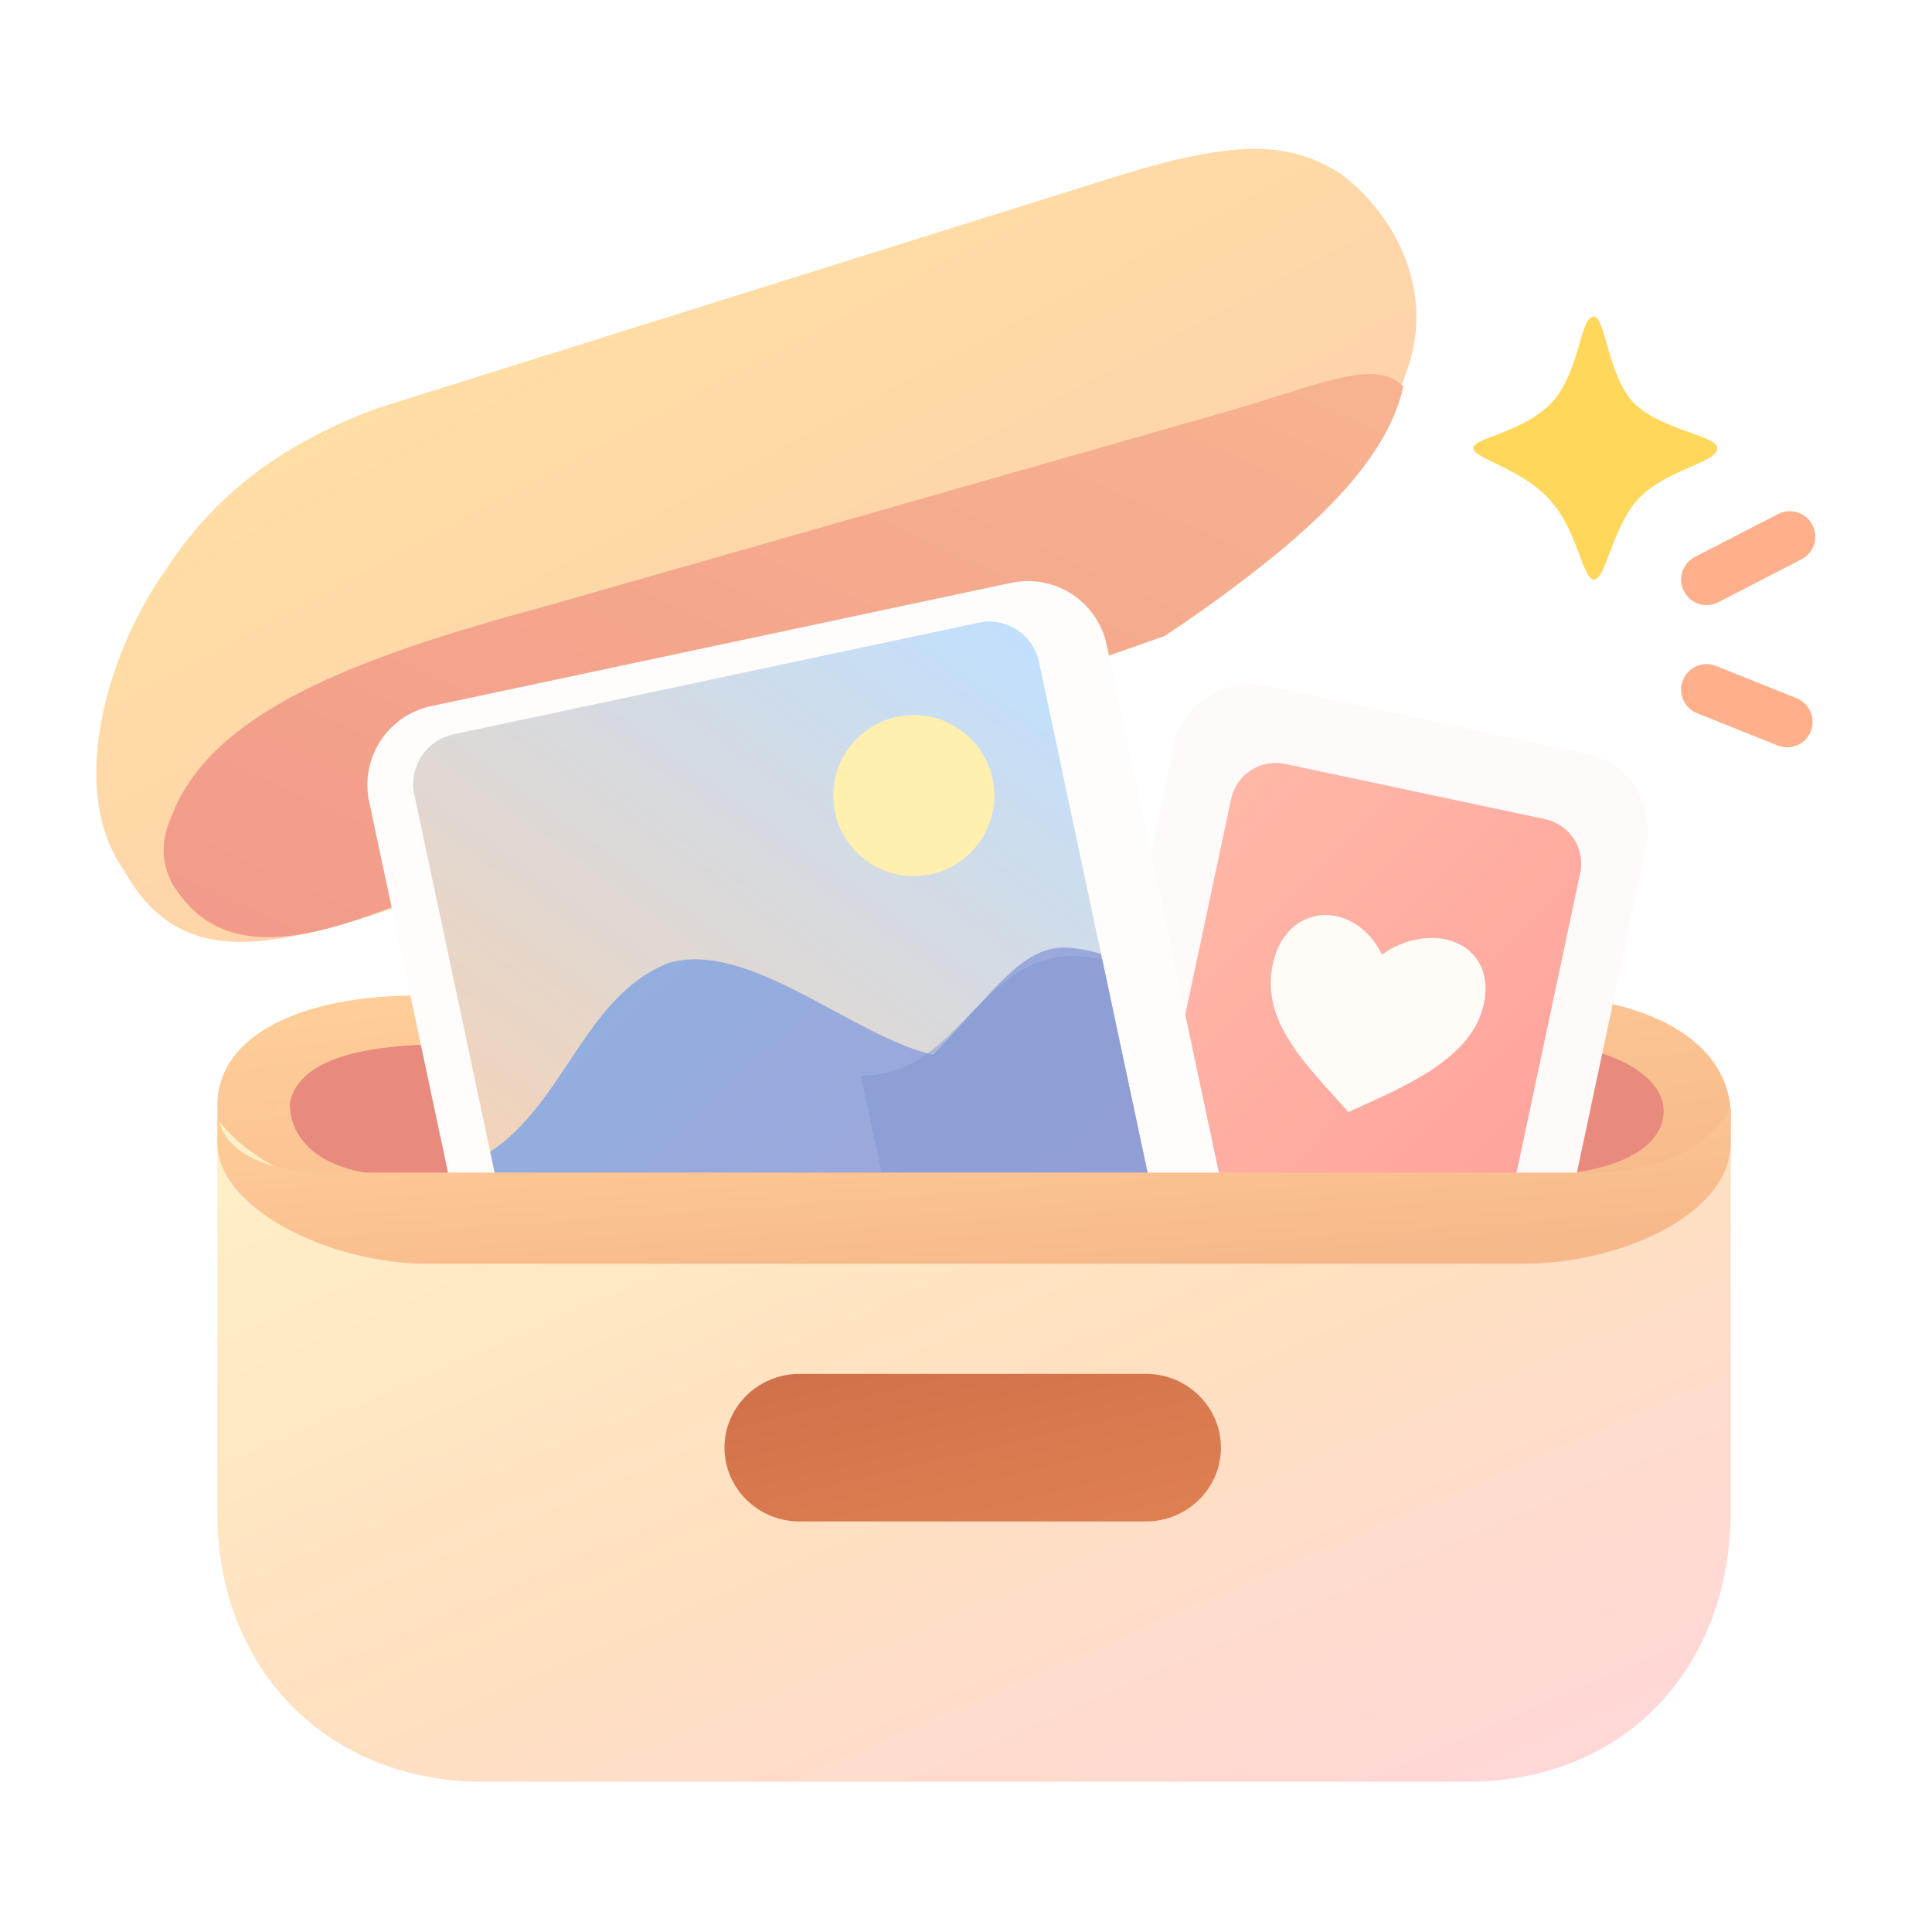
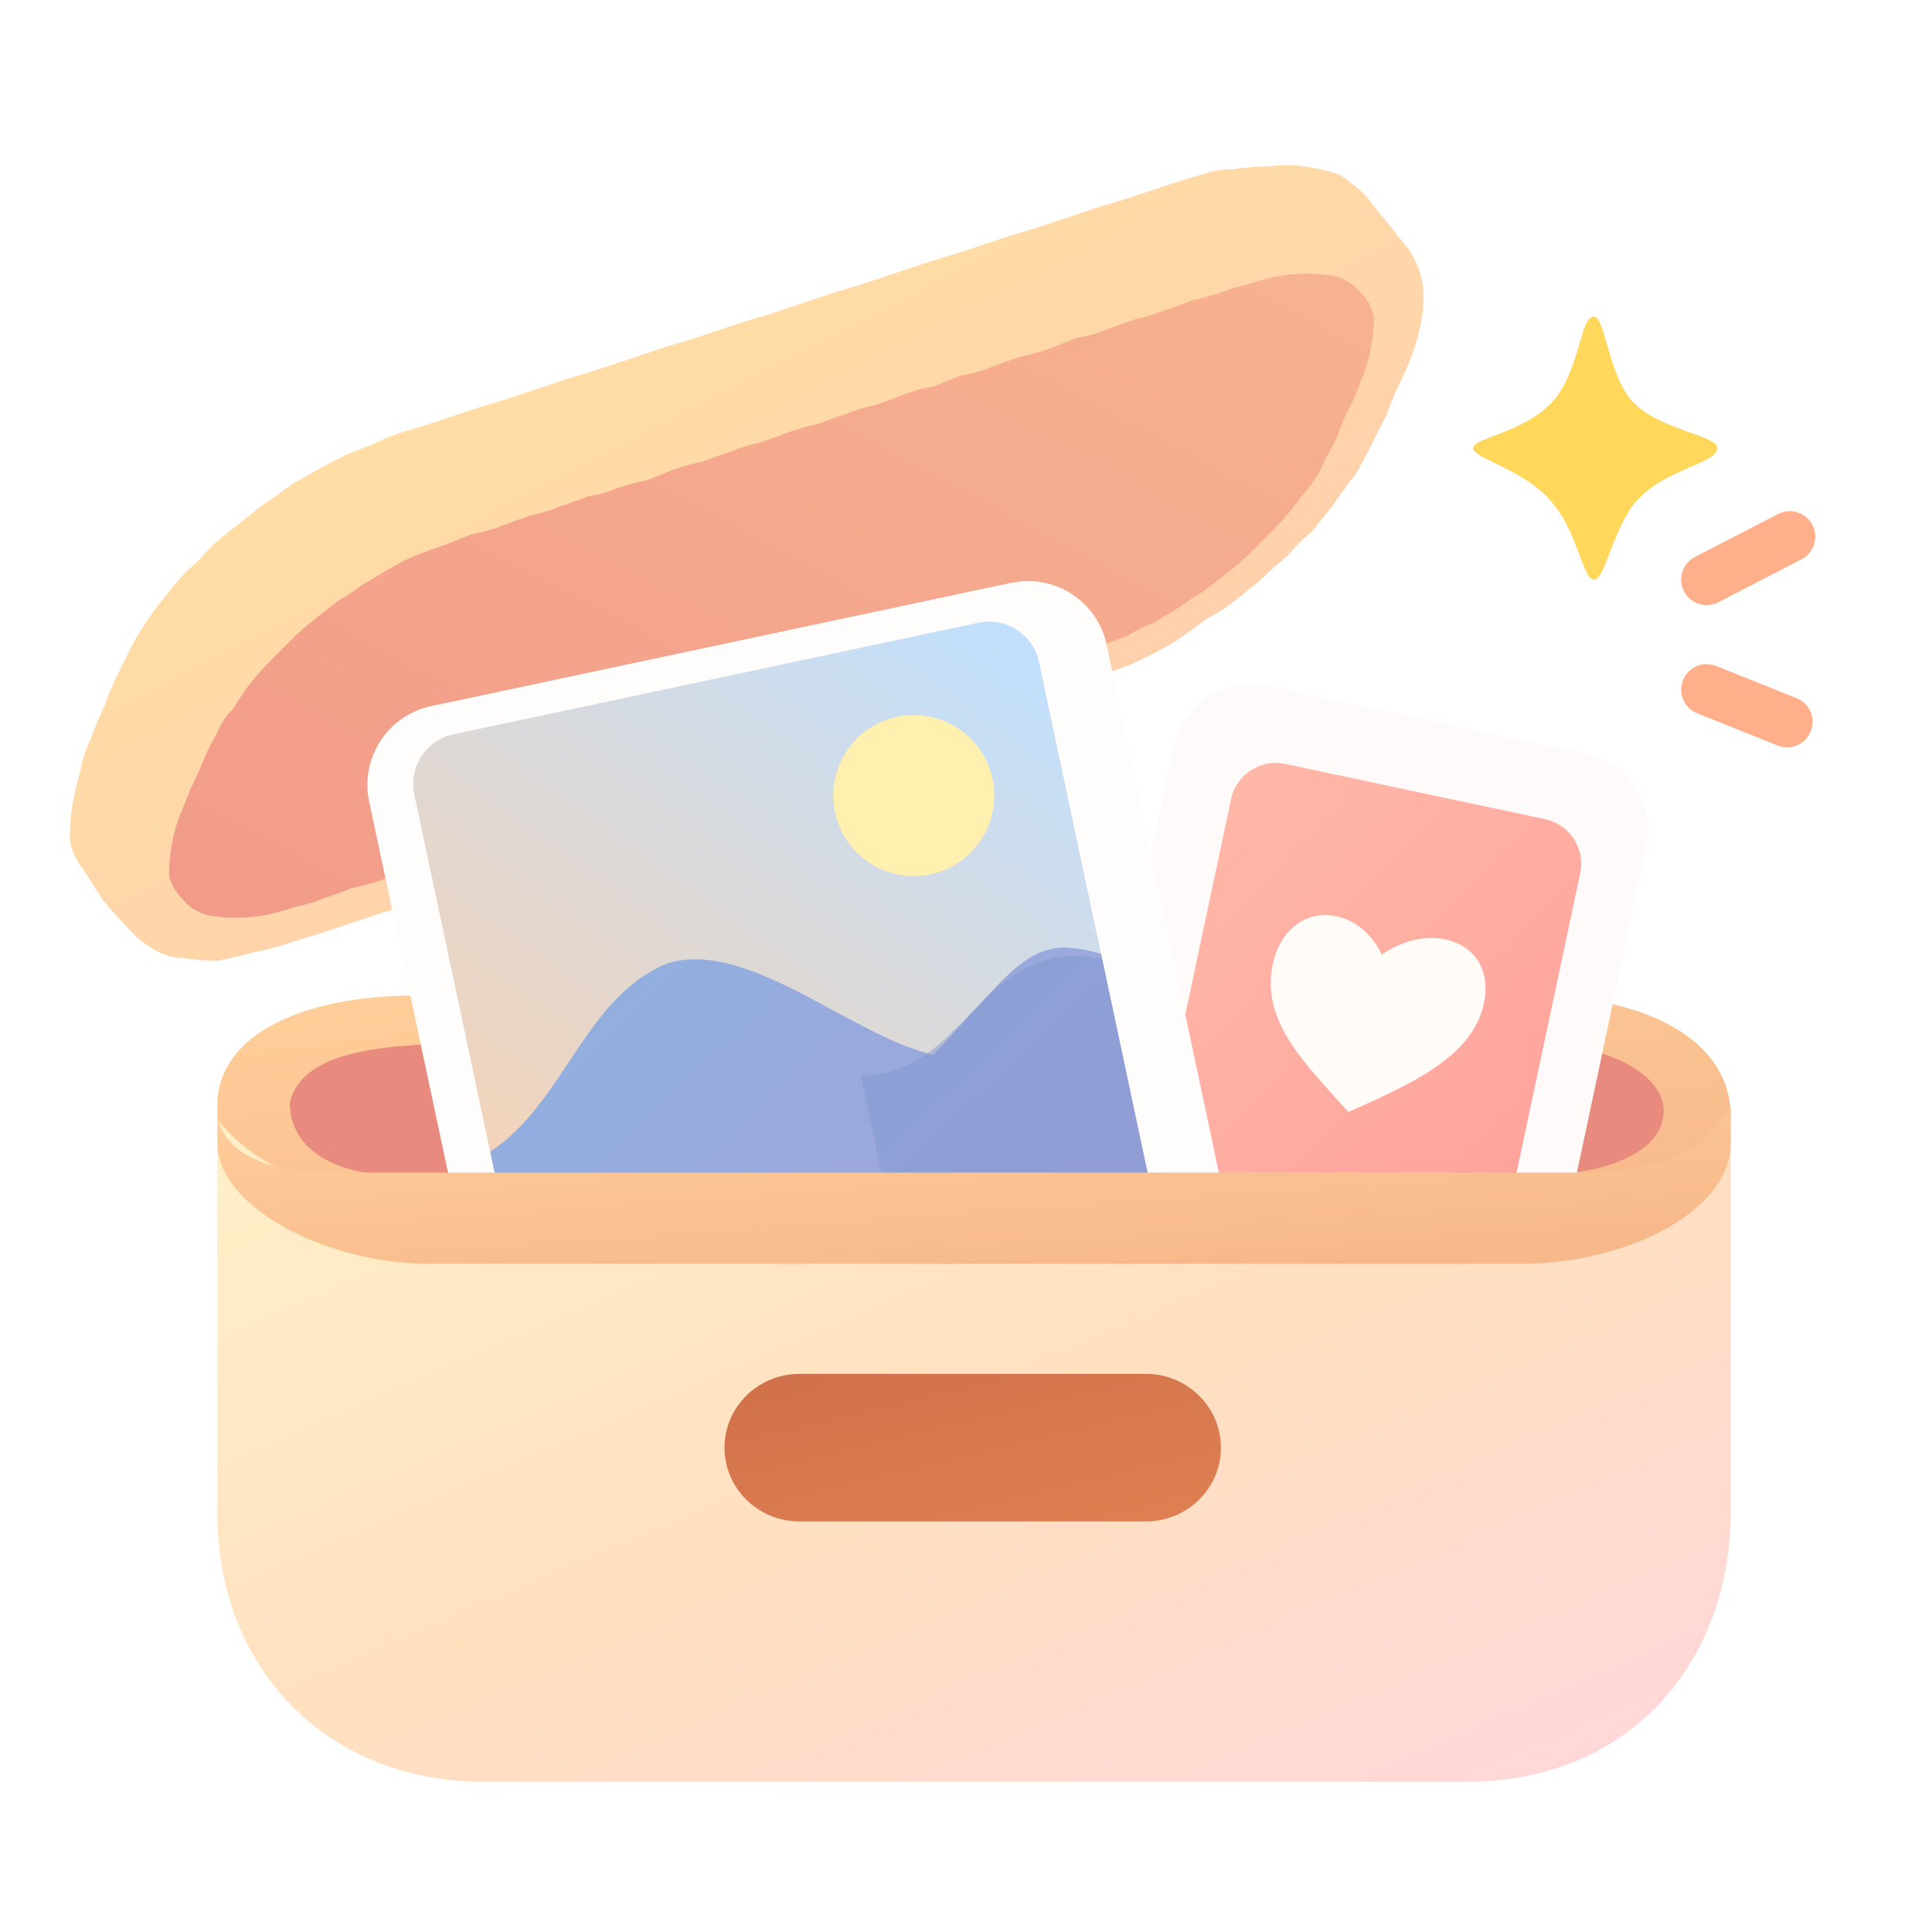
<svg xmlns="http://www.w3.org/2000/svg" viewBox="260 155 720 720" role="img" aria-label="Schuhkarton logo">
  <defs>
    <linearGradient id="sk-lidTop" x1="0" y1="0" x2="0.9" y2="1">
      <stop stop-color="#ffe6a0" />
      <stop offset="1" stop-color="#ffc9b0" />
    </linearGradient>
    <linearGradient id="sk-lidInside" x1="0" y1="1" x2="1" y2="0">
      <stop stop-color="#f29a8a" />
      <stop offset="1" stop-color="#f7b38f" />
    </linearGradient>
    <linearGradient id="sk-rim" x1="0" y1="0" x2="0.7" y2="1">
      <stop stop-color="#ffcf9a" />
      <stop offset="1" stop-color="#f7b88a" />
    </linearGradient>
    <linearGradient id="sk-box" x1="0" y1="0" x2="1" y2="1">
      <stop stop-color="#fff0c8" />
      <stop offset="0.5" stop-color="#ffe0c0" />
      <stop offset="1" stop-color="#ffd6dc" />
    </linearGradient>
    <linearGradient id="sk-slot" x1="0" y1="0" x2="0.8" y2="1">
      <stop stop-color="#d0704a" />
      <stop offset="1" stop-color="#de7f52" />
    </linearGradient>
    <linearGradient id="sk-sky" x1="0" y1="1" x2="1" y2="0">
      <stop stop-color="#ffd0a8" />
      <stop offset="1" stop-color="#bfe0ff" />
    </linearGradient>
    <linearGradient id="sk-mountains" x1="0" y1="0" x2="1" y2="1">
      <stop stop-color="#8fb0e0" />
      <stop offset="1" stop-color="#a8a0d8" />
    </linearGradient>
    <linearGradient id="sk-heartBg" x1="0" y1="0" x2="1" y2="1">
      <stop stop-color="#ffb8a8" />
      <stop offset="1" stop-color="#ff9f9a" />
    </linearGradient>
    <clipPath id="sk-scene">
      <rect x="429" y="405" width="238" height="260" rx="19" />
    </clipPath>
    <clipPath id="sk-inbox">
      <rect x="260" y="155" width="720" height="640" />
    </clipPath>
  </defs>
  <g class="lid">
-     <path fill="url(#sk-lidTop)" d="M306 479C286 451 298 401 322 367C339 341 363 321 401 307L672 222C719 207 740 207 760 220C781 236 795 265 784 294C773 326 745 359 694 392L408 493C357 510 326 515 306 479Z" />
-     <path fill="url(#sk-lidInside)" d="M324 459C339 420 393 400 463 381L722 307C755 297 773 289 783 299C776 331 740 361 694 392L406 493C361 511 338 507 324 484C320 476 320 468 324 459Z" />
+     <path fill="url(#sk-lidTop)" d="M777 309Q774 315 771 321Q768 327 765 332Q761 337 757 343Q753 348 749 353Q744 357 740 362Q735 366 730 371Q725 375 720 379Q715 383 709 386Q704 390 698 394Q693 397 687 400Q681 403 675 405Q669 408 663 410Q657 412 651 414Q645 416 639 418Q632 421 626 423Q620 425 614 427Q608 429 601 431Q595 433 589 435Q583 437 577 439Q571 441 564 443Q558 445 552 447Q546 449 540 451Q533 453 527 455Q521 457 515 459Q509 461 502 463Q496 465 490 467Q484 469 478 471Q471 473 465 475Q459 477 453 479Q447 481 441 483Q434 485 428 487Q422 489 416 491Q410 493 403 495Q397 497 391 499Q385 501 379 503Q372 505 366 507Q360 509 354 510Q347 512 341 513Q334 513 328 512Q322 512 316 508Q311 505 307 500Q302 495 298 490Q295 485 291 479Q287 474 286 468Q286 461 287 455Q288 449 290 442Q291 436 294 430Q296 424 299 418Q301 412 304 406Q307 400 310 394Q313 389 317 383Q321 378 325 373Q329 368 334 364Q338 359 343 355Q348 351 353 347Q358 343 364 339Q369 335 375 332Q380 329 386 326Q392 323 398 321Q404 318 410 316Q417 314 423 312Q429 310 435 308Q441 306 448 304Q454 302 460 300Q466 298 472 296Q479 294 485 292Q491 290 497 288Q503 286 509 284Q516 282 522 280Q528 278 534 276Q540 274 547 272Q553 270 559 268Q565 266 571 264Q578 262 584 260Q590 258 596 256Q602 254 608 252Q615 250 621 248Q627 246 633 244Q639 242 646 240Q652 238 658 236Q664 234 670 232Q677 230 683 228Q689 226 695 224Q701 222 708 220Q714 218 720 218Q727 217 733 217Q740 216 746 217Q753 218 759 220Q764 223 769 228Q773 233 777 238Q781 243 785 248Q789 254 790 260Q791 266 790 273Q789 279 787 285Q785 291 782 297Q779 303 777 309Z" />
+     <path fill="url(#sk-lidInside)" d="M759 316Q757 321 754 326Q752 331 749 335Q745 340 742 344Q738 349 734 353Q730 357 726 361Q722 365 718 368Q713 372 709 375Q704 378 700 381Q695 384 690 387Q685 389 680 392Q675 394 669 396Q664 398 659 400Q653 401 648 403Q643 405 637 407Q632 408 627 410Q621 412 616 413Q610 415 605 417Q600 419 594 420Q589 422 584 424Q578 426 573 427Q568 429 562 431Q557 433 552 434Q546 436 541 438Q536 440 530 441Q525 443 519 445Q514 447 509 448Q503 450 498 452Q493 453 487 455Q482 457 477 459Q471 460 466 462Q461 464 455 466Q450 467 445 469Q439 471 434 473Q428 474 423 476Q418 478 412 480Q407 481 402 483Q396 485 391 486Q386 488 380 490Q375 492 370 493Q364 495 359 496Q353 497 348 497Q342 497 337 496Q331 494 328 490Q324 486 323 481Q323 475 324 470Q325 464 327 459Q329 454 331 449Q334 443 336 438Q338 433 341 428Q343 423 347 419Q350 414 353 410Q357 405 361 401Q365 397 369 393Q373 389 377 386Q382 382 386 379Q391 376 395 373Q400 370 405 367Q410 364 415 362Q420 360 426 358Q431 356 436 354Q442 353 447 351Q452 349 458 347Q463 346 468 344Q474 342 479 340Q485 339 490 337Q495 335 501 334Q506 332 511 330Q517 328 522 327Q527 325 533 323Q538 321 543 320Q549 318 554 316Q560 314 565 313Q570 311 576 309Q581 307 586 306Q592 304 597 302Q602 300 608 299Q613 297 618 295Q624 294 629 292Q634 290 640 288Q645 287 651 285Q656 283 661 281Q667 280 672 278Q677 276 683 274Q688 273 693 271Q699 269 704 267Q709 266 715 264Q720 262 725 261Q731 259 736 258Q742 257 747 257Q753 257 758 258Q764 260 767 264Q771 268 772 273Q772 279 771 284Q770 290 768 295Q766 300 764 305Q761 310 759 316Z" />
  </g>
  <path fill="url(#sk-rim)" d="M341 567C341 540 374 526 415 526H831C872 526 905 542 905 571C905 598 870 626 823 626H423C376 626 341 599 341 567Z" />
  <path fill="#e88a7e" d="M368 566C372 548 399 544 432 544H833C858 544 880 555 880 569C880 583 862 592 835 593H406C381 592 368 581 368 566Z" />
  <g clip-path="url(#sk-inbox)">
    <g class="p2">
      <g transform="rotate(12 771 515)">
        <rect x="682" y="421" width="180" height="255" rx="29" fill="#fffafa" />
        <rect x="707" y="448" width="133" height="208" rx="17" fill="url(#sk-heartBg)" />
        <path fill="#fffcf8" d="M774 510C760 492 735 498 735 522C735 544 755 556 774 570C793 556 815 541 815 520C815 497 790 493 774 510Z" />
      </g>
    </g>
    <g class="p1">
      <g transform="rotate(-12 551 507)">
        <rect x="412" y="393" width="281" height="307" rx="30" fill="#fffdfb" />
        <g clip-path="url(#sk-scene)">
          <rect x="429" y="405" width="238" height="260" rx="19" fill="url(#sk-sky)" />
          <circle cx="611" cy="463" r="30" fill="#fff0b0" />
          <path fill="url(#sk-mountains)" d="M429 560C460 548 476 510 509 505C540 503 570 546 598 559C626 540 638 527 654 530C681 537 696 564 712 572L712 678H429Z" />
          <path fill="#7f98d0" opacity="0.5" d="M570 561C604 568 619 532 651 533C678 535 699 564 712 576V678H570Z" />
        </g>
      </g>
    </g>
  </g>
  <path fill="url(#sk-box)" d="M341 572C356 592 388 603 419 603H827C862 603 891 589 905 572V718C905 777 865 819 807 819H440C382 819 341 777 341 719Z" />
  <path fill="url(#sk-rim)" d="M341 568C341 583 357 592 383 592H855C881 591 896 582 905 568V581C905 607 865 626 827 626H420C382 626 341 605 341 581Z" />
  <rect x="530" y="667" width="185" height="55" rx="28" fill="url(#sk-slot)" />
  <path class="star" fill="#ffd75a" d="M854 273C858 273 859 292 867 303C876 315 900 317 900 322C900 328 878 330 868 344C860 356 858 371 854 371C850 371 848 354 839 343C829 330 809 326 809 322C809 318 830 316 840 303C849 291 849 273 854 273Z" />
  <path class="rays" d="M896 371L927 355M896 412L926 424" fill="none" stroke="#ffb08a" stroke-width="19" stroke-linecap="round" />
</svg>
